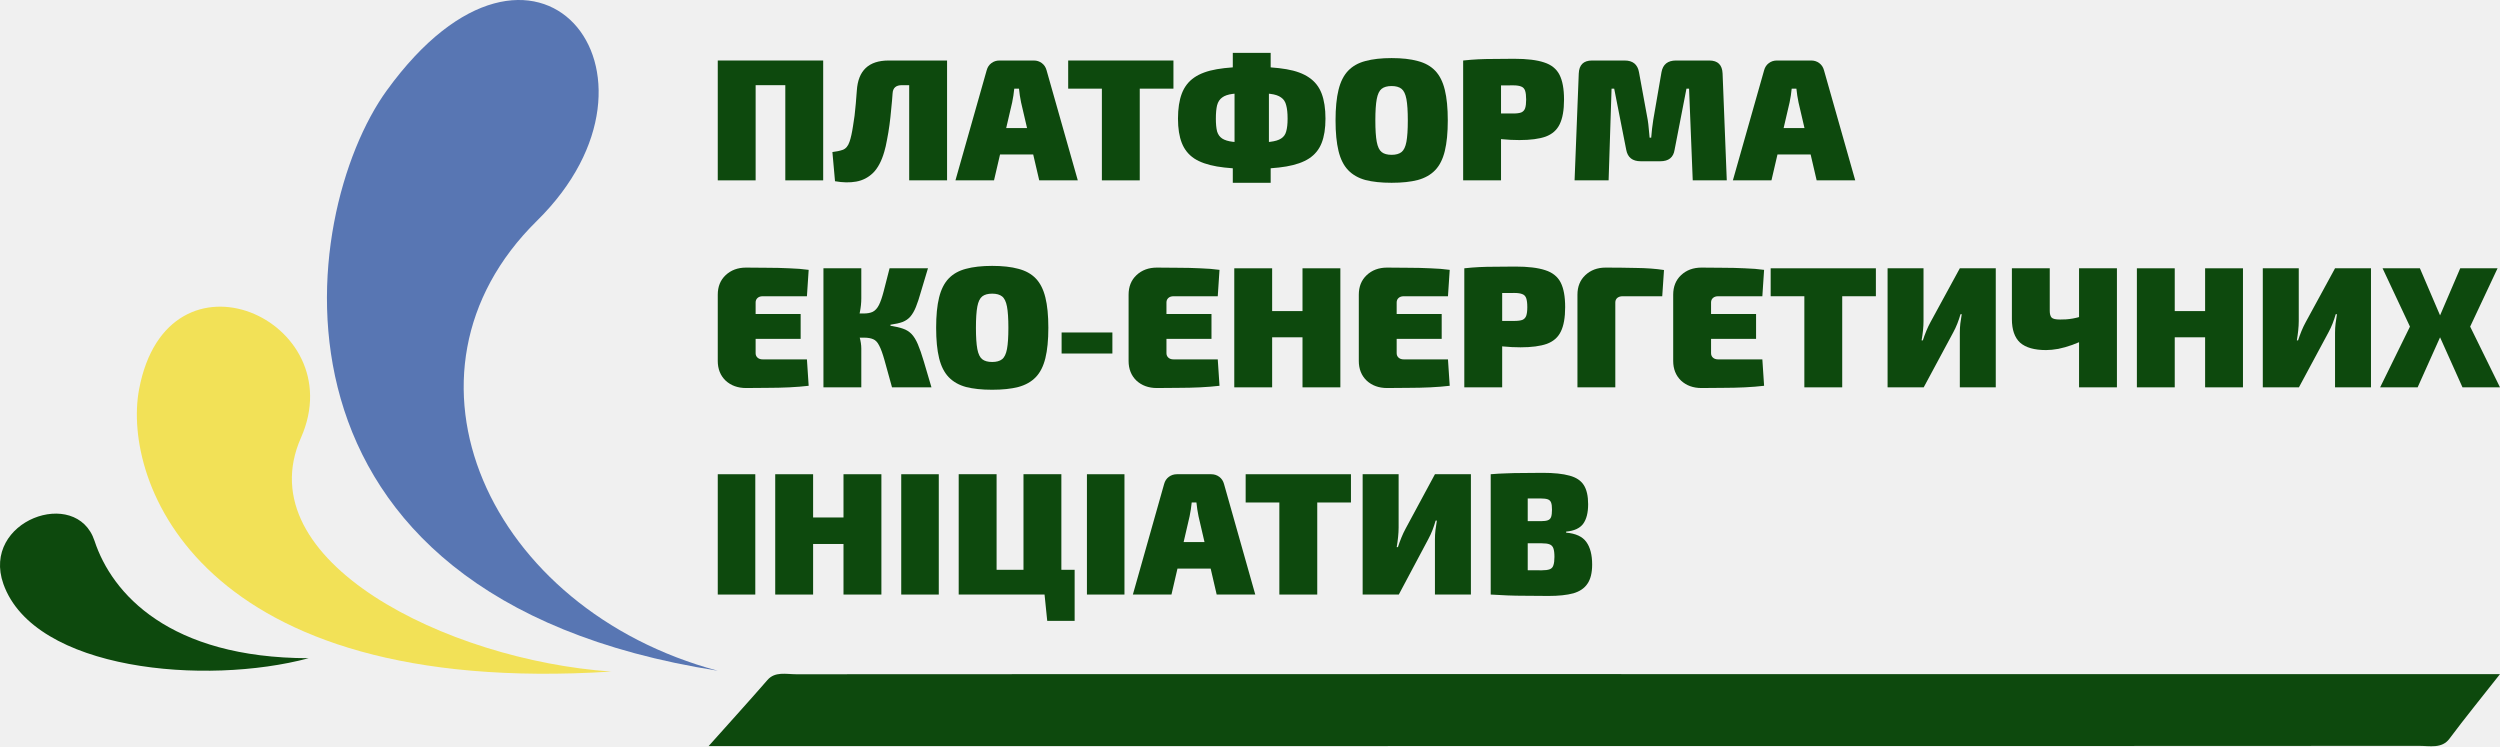
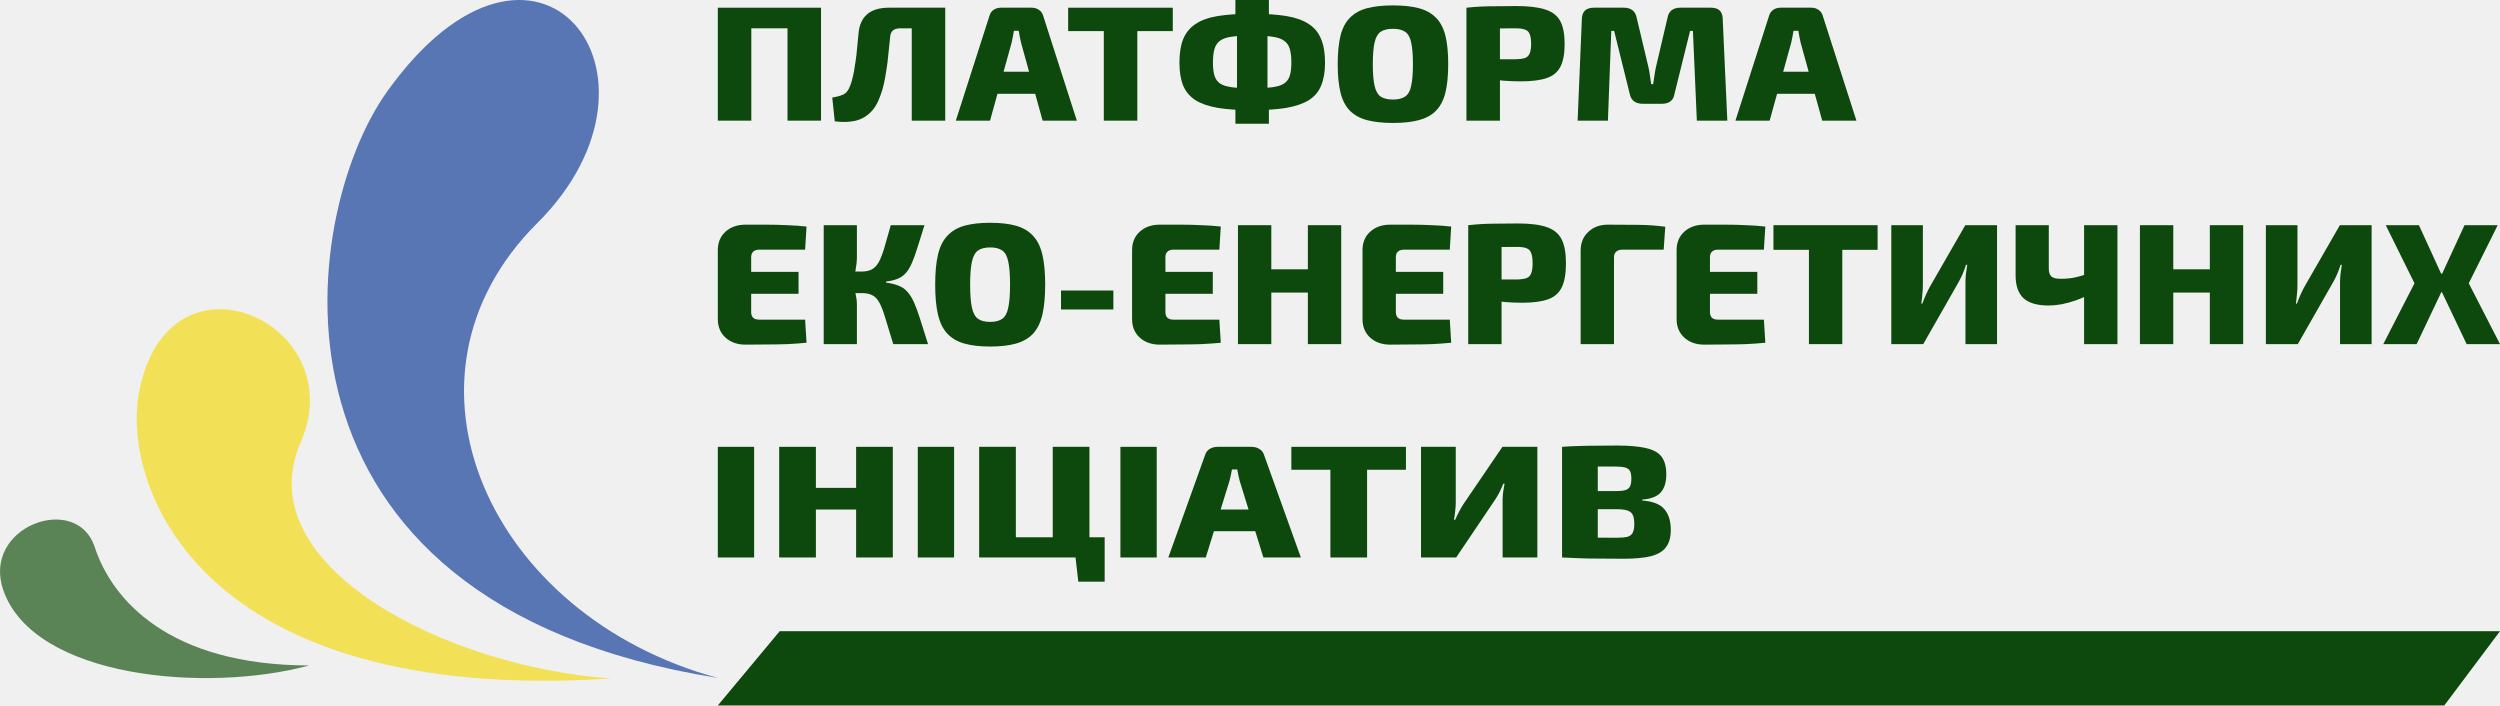
- <svg xmlns="http://www.w3.org/2000/svg" width="201" height="60" viewBox="0 0 201 60" fill="none">
-   <path d="M0 8.43008e-07H57.708V54.17H0V8.43008e-07Z" />
-   <path d="M57.708 53.927C39.301 48.997 30.65 30.071 43.172 17.751C55.198 5.914 43.062 -9.249 31.091 7.281C23.929 17.177 19.525 47.931 57.708 53.927Z" fill="#5876B3" />
-   <path d="M24.819 52.92C13.596 52.902 8.993 47.719 7.6 43.484C6.151 39.095 -1.533 41.851 0.273 46.952C2.749 53.924 16.549 55.138 24.819 52.92Z" fill="#0D490D " />
-   <path d="M49.15 53.994C35.942 53.084 19.832 45.066 24.195 35.201C28.383 25.736 13.476 19.057 11.18 31.315C9.803 38.659 15.929 56.105 49.15 53.994Z" fill="#F2E157" />
-   <path d="M60.753 4.865V14.501H57.708V4.865H60.753ZM63.293 4.865V6.848H60.641V4.865H63.293ZM66.184 4.865V14.501H63.139V4.865H66.184Z" fill="#0D490D " />
-   <path d="M75.934 4.865V6.848H72.51C72.042 6.848 71.794 7.062 71.766 7.491C71.738 7.9 71.701 8.324 71.654 8.762C71.617 9.199 71.57 9.627 71.514 10.046C71.457 10.465 71.392 10.861 71.317 11.233C71.252 11.606 71.177 11.931 71.093 12.211C70.877 12.956 70.578 13.519 70.195 13.9C69.811 14.273 69.362 14.505 68.847 14.599C68.333 14.692 67.762 14.682 67.135 14.571L66.925 12.225C67.252 12.187 67.533 12.127 67.767 12.043C68.01 11.95 68.188 11.736 68.3 11.401C68.356 11.242 68.408 11.056 68.454 10.842C68.501 10.628 68.543 10.395 68.581 10.144C68.627 9.883 68.669 9.604 68.707 9.306C68.744 8.999 68.777 8.678 68.805 8.343C68.833 8.007 68.861 7.654 68.889 7.281C68.992 5.671 69.844 4.865 71.443 4.865H75.934ZM76.144 4.865V14.501H73.099V4.865H76.144Z" fill="#0D490D " />
-   <path d="M83.118 4.865C83.362 4.865 83.577 4.935 83.764 5.075C83.951 5.215 84.078 5.405 84.143 5.647L86.655 14.501H83.554L82.094 8.231C82.057 8.054 82.024 7.872 81.996 7.686C81.968 7.491 81.944 7.305 81.926 7.128H81.547C81.528 7.305 81.505 7.491 81.477 7.686C81.449 7.872 81.416 8.054 81.379 8.231L79.919 14.501H76.818L79.33 5.647C79.395 5.405 79.521 5.215 79.709 5.075C79.895 4.935 80.111 4.865 80.354 4.865H83.118ZM84.311 10.298V12.42H79.161V10.298H84.311Z" fill="#0D490D " />
-   <path d="M91.636 4.865V14.501H88.591V4.865H91.636ZM94.345 4.865V7.128H85.882V4.865H94.345Z" fill="#0D490D " />
-   <path d="M100.632 5.368C101.736 5.368 102.667 5.433 103.425 5.564C104.183 5.694 104.791 5.917 105.249 6.234C105.717 6.55 106.054 6.979 106.259 7.519C106.465 8.059 106.568 8.734 106.568 9.544C106.568 10.325 106.465 10.977 106.259 11.498C106.054 12.02 105.717 12.434 105.249 12.741C104.791 13.039 104.183 13.253 103.425 13.384C102.667 13.514 101.736 13.579 100.632 13.579C99.528 13.579 98.597 13.514 97.839 13.384C97.082 13.253 96.474 13.039 96.015 12.741C95.557 12.434 95.225 12.02 95.019 11.498C94.813 10.977 94.71 10.325 94.71 9.544C94.71 8.734 94.813 8.059 95.019 7.519C95.225 6.979 95.557 6.55 96.015 6.234C96.474 5.917 97.082 5.694 97.839 5.564C98.597 5.433 99.528 5.368 100.632 5.368ZM100.632 7.477C100.005 7.477 99.5 7.5 99.117 7.547C98.742 7.593 98.457 7.691 98.26 7.84C98.064 7.979 97.928 8.189 97.853 8.468C97.788 8.738 97.755 9.097 97.755 9.544C97.755 9.962 97.788 10.302 97.853 10.563C97.928 10.814 98.064 11.005 98.26 11.135C98.457 11.266 98.742 11.354 99.117 11.401C99.5 11.447 100.005 11.471 100.632 11.471C101.259 11.471 101.759 11.447 102.134 11.401C102.517 11.354 102.807 11.266 103.004 11.135C103.21 11.005 103.345 10.814 103.411 10.563C103.486 10.302 103.523 9.962 103.523 9.544C103.523 9.097 103.486 8.738 103.411 8.468C103.345 8.189 103.21 7.979 103.004 7.84C102.807 7.691 102.517 7.593 102.134 7.547C101.759 7.5 101.259 7.477 100.632 7.477ZM102.162 4.251V6.541L102.021 7.072V11.903L102.162 12.574V14.696H99.117V12.574L99.257 11.903V7.072L99.117 6.541V4.251H102.162Z" fill="#0D490D " />
-   <path d="M111.883 4.67C112.716 4.67 113.417 4.749 113.988 4.907C114.568 5.056 115.036 5.317 115.391 5.689C115.747 6.062 116.004 6.574 116.163 7.225C116.322 7.868 116.402 8.687 116.402 9.683C116.402 10.67 116.322 11.489 116.163 12.141C116.004 12.793 115.747 13.305 115.391 13.677C115.036 14.049 114.568 14.315 113.988 14.473C113.417 14.622 112.716 14.696 111.883 14.696C111.06 14.696 110.358 14.622 109.778 14.473C109.207 14.315 108.744 14.049 108.389 13.677C108.033 13.305 107.776 12.793 107.617 12.141C107.458 11.489 107.378 10.67 107.378 9.683C107.378 8.687 107.458 7.868 107.617 7.225C107.776 6.574 108.033 6.062 108.389 5.689C108.744 5.317 109.207 5.056 109.778 4.907C110.358 4.749 111.06 4.67 111.883 4.67ZM111.883 6.918C111.537 6.918 111.27 6.993 111.083 7.142C110.896 7.291 110.765 7.565 110.69 7.966C110.615 8.366 110.578 8.938 110.578 9.683C110.578 10.428 110.615 11.001 110.69 11.401C110.765 11.801 110.896 12.076 111.083 12.225C111.27 12.374 111.537 12.448 111.883 12.448C112.229 12.448 112.496 12.374 112.683 12.225C112.87 12.076 113.001 11.801 113.076 11.401C113.151 11.001 113.188 10.428 113.188 9.683C113.188 8.938 113.151 8.366 113.076 7.966C113.001 7.565 112.87 7.291 112.683 7.142C112.496 6.993 112.229 6.918 111.883 6.918Z" fill="#0D490D " />
-   <path d="M121.735 4.726C122.764 4.726 123.569 4.824 124.148 5.019C124.729 5.205 125.14 5.536 125.383 6.011C125.626 6.485 125.748 7.151 125.748 8.007C125.748 8.855 125.631 9.516 125.398 9.99C125.173 10.456 124.799 10.786 124.275 10.982C123.751 11.168 123.044 11.261 122.156 11.261C121.688 11.261 121.22 11.238 120.752 11.191C120.285 11.135 119.845 11.07 119.433 10.996C119.031 10.912 118.685 10.828 118.395 10.744C118.105 10.651 117.903 10.568 117.791 10.493L117.833 9.125C118.441 9.125 119.073 9.125 119.728 9.125C120.383 9.125 121.028 9.125 121.664 9.125C121.945 9.125 122.16 9.097 122.31 9.041C122.46 8.976 122.562 8.864 122.619 8.706C122.675 8.538 122.703 8.305 122.703 8.007C122.703 7.7 122.675 7.463 122.619 7.295C122.562 7.128 122.46 7.016 122.31 6.96C122.16 6.895 121.945 6.862 121.664 6.862C120.71 6.862 119.896 6.867 119.223 6.876C118.549 6.886 118.091 6.904 117.847 6.932L117.637 4.865C118.067 4.819 118.47 4.786 118.844 4.768C119.227 4.749 119.644 4.74 120.093 4.74C120.542 4.73 121.089 4.726 121.735 4.726ZM120.682 4.865V14.501H117.637V4.865H120.682Z" fill="#0D490D " />
-   <path d="M137.429 4.865C138.112 4.865 138.467 5.215 138.496 5.913L138.833 14.501H136.096L135.801 7.128H135.591L134.637 12.043C134.543 12.658 134.16 12.965 133.486 12.965H131.914C131.25 12.965 130.862 12.658 130.749 12.043L129.781 7.128H129.57L129.332 14.501H126.596L126.932 5.913C126.96 5.215 127.316 4.865 127.999 4.865H130.623C131.278 4.865 131.661 5.177 131.774 5.801L132.475 9.627C132.513 9.86 132.541 10.097 132.56 10.339C132.588 10.582 132.611 10.824 132.629 11.066H132.757C132.785 10.824 132.808 10.582 132.826 10.339C132.854 10.097 132.887 9.86 132.924 9.627L133.584 5.801C133.697 5.177 134.084 4.865 134.749 4.865H137.429Z" fill="#0D490D " />
-   <path d="M145.625 4.865C145.868 4.865 146.083 4.935 146.27 5.075C146.457 5.215 146.583 5.405 146.648 5.647L149.161 14.501H146.059L144.6 8.231C144.562 8.054 144.529 7.872 144.501 7.686C144.473 7.491 144.45 7.305 144.431 7.128H144.052C144.034 7.305 144.011 7.491 143.983 7.686C143.955 7.872 143.922 8.054 143.884 8.231L142.425 14.501H139.323L141.836 5.647C141.901 5.405 142.027 5.215 142.214 5.075C142.401 4.935 142.616 4.865 142.859 4.865H145.625ZM146.817 10.298V12.42H141.667V10.298H146.817Z" fill="#0D490D " />
-   <path d="M59.981 21.515C60.542 21.515 61.117 21.52 61.706 21.529C62.305 21.529 62.889 21.543 63.46 21.571C64.03 21.589 64.549 21.631 65.017 21.696L64.877 23.818H61.328C61.15 23.818 61.01 23.864 60.907 23.956C60.804 24.049 60.752 24.169 60.752 24.317V28.395C60.752 28.543 60.804 28.663 60.907 28.756C61.01 28.849 61.15 28.895 61.328 28.895H64.877L65.017 31.017C64.549 31.073 64.03 31.114 63.46 31.142C62.889 31.17 62.305 31.183 61.706 31.183C61.117 31.193 60.542 31.197 59.981 31.197C59.317 31.197 58.77 30.998 58.339 30.601C57.918 30.194 57.708 29.667 57.708 29.02V23.693C57.708 23.046 57.918 22.523 58.339 22.125C58.77 21.719 59.317 21.515 59.981 21.515ZM57.961 25.247H64.372V27.244H57.961V25.247Z" fill="#0D490D " />
-   <path d="M74.608 21.571C74.384 22.311 74.197 22.935 74.047 23.443C73.907 23.943 73.771 24.354 73.64 24.678C73.509 25.002 73.359 25.261 73.191 25.455C73.032 25.64 72.826 25.783 72.574 25.885C72.321 25.977 71.994 26.051 71.592 26.107V26.19C72.003 26.255 72.34 26.333 72.602 26.426C72.873 26.518 73.102 26.662 73.289 26.856C73.476 27.05 73.645 27.323 73.794 27.674C73.944 28.026 74.103 28.483 74.271 29.047C74.44 29.602 74.645 30.3 74.889 31.142H71.718C71.466 30.226 71.264 29.5 71.115 28.964C70.965 28.428 70.82 28.03 70.68 27.771C70.549 27.512 70.39 27.346 70.203 27.272C70.016 27.189 69.768 27.147 69.459 27.147L69.417 25.205C69.735 25.205 69.988 25.159 70.175 25.066C70.371 24.965 70.535 24.784 70.666 24.525C70.797 24.266 70.923 23.901 71.045 23.43C71.176 22.948 71.335 22.329 71.522 21.571H74.608ZM69.249 21.571V23.984C69.249 24.336 69.212 24.701 69.137 25.08C69.071 25.45 68.964 25.797 68.814 26.12C68.926 26.416 69.025 26.74 69.109 27.091C69.202 27.434 69.249 27.743 69.249 28.021V31.142H66.205V21.571H69.249ZM70.147 25.205V27.147H68.519V25.205H70.147Z" fill="#0D490D " />
-   <path d="M79.769 21.377C80.602 21.377 81.303 21.455 81.874 21.612C82.453 21.76 82.921 22.019 83.276 22.389C83.632 22.759 83.889 23.268 84.048 23.915C84.207 24.553 84.287 25.367 84.287 26.356C84.287 27.337 84.207 28.15 84.048 28.798C83.889 29.445 83.632 29.953 83.276 30.323C82.921 30.693 82.453 30.957 81.874 31.114C81.303 31.262 80.602 31.336 79.769 31.336C78.946 31.336 78.245 31.262 77.665 31.114C77.094 30.957 76.632 30.693 76.276 30.323C75.921 29.953 75.663 29.445 75.504 28.798C75.345 28.15 75.266 27.337 75.266 26.356C75.266 25.367 75.345 24.553 75.504 23.915C75.663 23.268 75.921 22.759 76.276 22.389C76.632 22.019 77.094 21.76 77.665 21.612C78.245 21.455 78.946 21.377 79.769 21.377ZM79.769 23.61C79.423 23.61 79.157 23.684 78.97 23.832C78.783 23.98 78.652 24.253 78.577 24.65C78.502 25.048 78.465 25.616 78.465 26.356C78.465 27.096 78.502 27.665 78.577 28.062C78.652 28.46 78.783 28.733 78.97 28.881C79.157 29.029 79.423 29.103 79.769 29.103C80.115 29.103 80.382 29.029 80.569 28.881C80.756 28.733 80.887 28.46 80.962 28.062C81.037 27.665 81.074 27.096 81.074 26.356C81.074 25.616 81.037 25.048 80.962 24.65C80.887 24.253 80.756 23.98 80.569 23.832C80.382 23.684 80.115 23.61 79.769 23.61Z" fill="#0D490D " />
-   <path d="M89.436 26.731V28.423H85.353V26.731H89.436Z" fill="#0D490D" />
-   <path d="M93.012 21.515C93.573 21.515 94.148 21.52 94.737 21.529C95.336 21.529 95.92 21.543 96.491 21.571C97.061 21.589 97.58 21.631 98.048 21.696L97.908 23.818H94.358C94.181 23.818 94.04 23.864 93.938 23.956C93.835 24.049 93.783 24.169 93.783 24.317V28.395C93.783 28.543 93.835 28.663 93.938 28.756C94.04 28.849 94.181 28.895 94.358 28.895H97.908L98.048 31.017C97.58 31.073 97.061 31.114 96.491 31.142C95.92 31.17 95.336 31.183 94.737 31.183C94.148 31.193 93.573 31.197 93.012 31.197C92.348 31.197 91.8 30.998 91.37 30.601C90.949 30.194 90.739 29.667 90.739 29.02V23.693C90.739 23.046 90.949 22.523 91.37 22.125C91.8 21.719 92.348 21.515 93.012 21.515ZM90.992 25.247H97.403V27.244H90.992V25.247Z" fill="#0D490D " />
-   <path d="M102.28 21.571V31.142H99.236V21.571H102.28ZM104.875 25.011V27.119H102.168V25.011H104.875ZM107.765 21.571V31.142H104.721V21.571H107.765Z" fill="#0D490D " />
-   <path d="M111.521 21.515C112.082 21.515 112.657 21.52 113.246 21.529C113.845 21.529 114.429 21.543 115 21.571C115.57 21.589 116.089 21.631 116.557 21.696L116.417 23.818H112.867C112.69 23.818 112.549 23.864 112.446 23.956C112.343 24.049 112.292 24.169 112.292 24.317V28.395C112.292 28.543 112.343 28.663 112.446 28.756C112.549 28.849 112.69 28.895 112.867 28.895H116.417L116.557 31.017C116.089 31.073 115.57 31.114 115 31.142C114.429 31.17 113.845 31.183 113.246 31.183C112.657 31.193 112.082 31.197 111.521 31.197C110.857 31.197 110.309 30.998 109.879 30.601C109.458 30.194 109.248 29.667 109.248 29.02V23.693C109.248 23.046 109.458 22.523 109.879 22.125C110.309 21.719 110.857 21.515 111.521 21.515ZM109.5 25.247H115.912V27.244H109.5V25.247Z" fill="#0D490D " />
-   <path d="M121.827 21.432C122.856 21.432 123.66 21.529 124.24 21.723C124.819 21.908 125.231 22.237 125.475 22.708C125.718 23.18 125.839 23.841 125.839 24.692C125.839 25.533 125.723 26.19 125.488 26.662C125.264 27.124 124.89 27.452 124.366 27.646C123.842 27.831 123.136 27.924 122.248 27.924C121.78 27.924 121.313 27.901 120.845 27.854C120.377 27.799 119.938 27.734 119.526 27.66C119.124 27.577 118.778 27.494 118.488 27.41C118.198 27.318 117.997 27.235 117.885 27.161L117.927 25.802C118.535 25.802 119.166 25.802 119.821 25.802C120.475 25.802 121.121 25.802 121.757 25.802C122.037 25.802 122.252 25.774 122.402 25.718C122.551 25.654 122.654 25.543 122.71 25.385C122.766 25.219 122.795 24.988 122.795 24.692C122.795 24.387 122.766 24.151 122.71 23.984C122.654 23.818 122.551 23.707 122.402 23.651C122.252 23.587 122.037 23.554 121.757 23.554C120.803 23.554 119.989 23.559 119.316 23.568C118.642 23.577 118.184 23.596 117.941 23.624L117.73 21.571C118.161 21.524 118.563 21.492 118.937 21.474C119.32 21.455 119.737 21.446 120.186 21.446C120.634 21.437 121.182 21.432 121.827 21.432ZM120.775 21.571V31.142H117.73V21.571H120.775Z" fill="#0D490D " />
-   <path d="M129.085 21.515C129.88 21.515 130.699 21.524 131.54 21.543C132.382 21.552 133.131 21.608 133.785 21.709L133.644 23.818H130.46C130.282 23.818 130.138 23.864 130.025 23.956C129.923 24.049 129.871 24.169 129.871 24.317V31.142H126.827V23.693C126.827 23.046 127.037 22.523 127.458 22.125C127.888 21.719 128.431 21.515 129.085 21.515Z" fill="#0D490D " />
-   <path d="M136.797 21.515C137.359 21.515 137.933 21.52 138.522 21.529C139.122 21.529 139.706 21.543 140.276 21.571C140.847 21.589 141.366 21.631 141.833 21.696L141.693 23.818H138.143C137.966 23.818 137.826 23.864 137.723 23.956C137.62 24.049 137.569 24.169 137.569 24.317V28.395C137.569 28.543 137.62 28.663 137.723 28.756C137.826 28.849 137.966 28.895 138.143 28.895H141.693L141.833 31.017C141.366 31.073 140.847 31.114 140.276 31.142C139.706 31.17 139.122 31.183 138.522 31.183C137.933 31.193 137.359 31.197 136.797 31.197C136.133 31.197 135.586 30.998 135.155 30.601C134.735 30.194 134.525 29.667 134.525 29.02V23.693C134.525 23.046 134.735 22.523 135.155 22.125C135.586 21.719 136.133 21.515 136.797 21.515ZM134.778 25.247H141.188V27.244H134.778V25.247Z" fill="#0D490D " />
-   <path d="M148.114 21.571V31.142H145.07V21.571H148.114ZM150.821 21.571V23.818H142.362V21.571H150.821Z" fill="#0D490D " />
-   <path d="M160.46 21.571V31.142H157.57V26.745C157.57 26.495 157.583 26.25 157.611 26.009C157.649 25.76 157.687 25.51 157.724 25.261H157.626C157.551 25.519 157.467 25.769 157.373 26.009C157.28 26.25 157.168 26.49 157.037 26.731L154.666 31.142H151.762V21.571H154.651V25.815C154.651 26.046 154.638 26.296 154.61 26.564C154.582 26.832 154.544 27.101 154.497 27.369H154.595C154.68 27.11 154.774 26.856 154.876 26.606C154.979 26.356 155.092 26.12 155.213 25.898L157.57 21.571H160.46Z" fill="#0D490D" />
-   <path d="M164.8 21.571V24.997C164.8 25.247 164.852 25.427 164.954 25.538C165.057 25.64 165.282 25.69 165.628 25.69C165.777 25.69 165.936 25.686 166.105 25.677C166.272 25.667 166.46 25.644 166.666 25.607C166.881 25.57 167.12 25.51 167.381 25.427L167.704 27.244C167.367 27.429 167.002 27.591 166.61 27.73C166.226 27.868 165.852 27.975 165.488 28.049C165.123 28.113 164.796 28.146 164.506 28.146C163.561 28.146 162.864 27.947 162.415 27.549C161.975 27.142 161.756 26.509 161.756 25.649V21.571H164.8ZM170.201 21.571V31.142H167.156V21.571H170.201Z" fill="#0D490D " />
-   <path d="M174.849 21.571V31.142H171.805V21.571H174.849ZM177.445 25.011V27.119H174.737V25.011H177.445ZM180.335 21.571V31.142H177.291V21.571H180.335Z" fill="#0D490D " />
-   <path d="M190.627 21.571V31.142H187.737V26.745C187.737 26.495 187.752 26.25 187.78 26.009C187.816 25.76 187.854 25.51 187.892 25.261H187.793C187.719 25.519 187.634 25.769 187.541 26.009C187.447 26.25 187.335 26.49 187.204 26.731L184.833 31.142H181.929V21.571H184.82V25.815C184.82 26.046 184.805 26.296 184.777 26.564C184.749 26.832 184.712 27.101 184.666 27.369H184.764C184.848 27.11 184.941 26.856 185.043 26.606C185.146 26.356 185.259 26.12 185.381 25.898L187.737 21.571H190.627Z" fill="#0D490D" />
-   <path d="M200.803 21.571L198.601 26.259L201 31.142H197.984L195.795 26.259L197.802 21.571H200.803ZM194.56 21.571L196.567 26.259L194.378 31.142H191.362L193.761 26.259L191.559 21.571H194.56ZM197.52 25.399V27.064H194.603V25.399H197.52Z" fill="#0D490D " />
-   <path d="M60.726 38.128V47.802H57.708V38.128H60.726Z" fill="#0D490D" />
-   <path d="M65.374 38.128V47.802H62.328V38.128H65.374ZM67.972 41.605V43.736H65.262V41.605H67.972ZM70.864 38.128V47.802H67.817V38.128H70.864Z" fill="#0D490D " />
-   <path d="M75.478 38.128V47.802H72.459V38.128H75.478Z" fill="#0D490D" />
-   <path d="M77.079 47.802V38.128H80.126V47.802H77.079ZM80.013 47.802V45.811H86.401V47.802H80.013ZM82.288 47.802V38.128H85.334V47.802H82.288ZM84.197 49.919L83.972 47.704H86.401V49.919H84.197Z" fill="#0D490D " />
-   <path d="M90.407 38.128V47.802H87.389V38.128H90.407Z" fill="#0D490D" />
-   <path d="M97.386 38.128C97.629 38.128 97.844 38.199 98.032 38.339C98.219 38.479 98.345 38.67 98.411 38.913L100.924 47.802H97.821L96.361 41.507C96.324 41.33 96.291 41.147 96.263 40.96C96.235 40.764 96.211 40.577 96.193 40.4H95.814C95.795 40.577 95.772 40.764 95.743 40.96C95.715 41.147 95.683 41.33 95.645 41.507L94.185 47.802H91.083L93.596 38.913C93.661 38.67 93.787 38.479 93.975 38.339C94.162 38.199 94.377 38.128 94.62 38.128H97.386ZM98.579 43.582V45.713H93.427V43.582H98.579Z" fill="#0D490D" />
-   <path d="M105.907 38.128V47.802H102.86V38.128H105.907ZM108.616 38.128V40.4H100.151V38.128H108.616Z" fill="#0D490D " />
-   <path d="M118.261 38.128V47.802H115.369V43.358C115.369 43.105 115.383 42.858 115.411 42.615C115.449 42.362 115.486 42.11 115.524 41.858H115.425C115.351 42.119 115.266 42.372 115.173 42.615C115.079 42.858 114.967 43.101 114.836 43.344L112.463 47.802H109.557V38.128H112.449V42.418C112.449 42.652 112.435 42.904 112.407 43.175C112.379 43.447 112.342 43.718 112.295 43.989H112.393C112.477 43.727 112.571 43.47 112.674 43.218C112.777 42.965 112.889 42.727 113.011 42.503L115.369 38.128H118.261Z" fill="#0D490D" />
-   <path d="M124.037 38.016C124.934 38.016 125.651 38.091 126.184 38.24C126.718 38.381 127.101 38.633 127.335 38.998C127.569 39.362 127.686 39.876 127.686 40.54C127.686 41.231 127.551 41.76 127.279 42.124C127.008 42.479 126.554 42.685 125.917 42.741V42.825C126.694 42.89 127.236 43.143 127.546 43.582C127.855 44.012 128.009 44.615 128.009 45.391C128.009 46.054 127.883 46.568 127.63 46.933C127.387 47.297 127.008 47.554 126.493 47.704C125.978 47.844 125.313 47.914 124.499 47.914C123.807 47.914 123.194 47.91 122.66 47.9C122.136 47.9 121.65 47.891 121.2 47.872C120.761 47.853 120.311 47.83 119.853 47.802L120.077 45.811C120.321 45.821 120.793 45.83 121.495 45.839C122.197 45.849 123.016 45.853 123.952 45.853C124.232 45.853 124.448 45.825 124.598 45.769C124.747 45.713 124.846 45.606 124.893 45.447C124.949 45.288 124.977 45.063 124.977 44.774C124.977 44.475 124.949 44.246 124.893 44.087C124.836 43.928 124.734 43.82 124.583 43.764C124.444 43.708 124.228 43.68 123.938 43.68H120.063V41.9H123.91C124.144 41.9 124.322 41.876 124.444 41.83C124.575 41.783 124.663 41.694 124.71 41.563C124.757 41.423 124.78 41.227 124.78 40.974C124.78 40.722 124.757 40.535 124.71 40.414C124.663 40.283 124.575 40.194 124.444 40.147C124.312 40.1 124.125 40.077 123.882 40.077C123.292 40.077 122.777 40.077 122.337 40.077C121.898 40.068 121.5 40.068 121.144 40.077C120.789 40.077 120.433 40.091 120.077 40.119L119.853 38.128C120.274 38.091 120.686 38.068 121.088 38.058C121.491 38.039 121.926 38.03 122.394 38.03C122.872 38.021 123.418 38.016 124.037 38.016ZM122.829 38.128V47.802H119.853V38.128H122.829Z" fill="#0D490D " />
-   <path d="M201 54.199C199.528 56.071 198.187 57.716 196.931 59.397C196.323 60.21 195.348 59.965 194.482 59.967C176.149 59.98 157.816 59.978 139.483 59.98C113.16 59.981 86.838 59.981 60.515 59.983C59.47 59.983 58.422 59.983 56.974 59.983C58.698 58.052 60.225 56.373 61.704 54.671C62.311 53.969 63.219 54.21 64.019 54.21C82.638 54.197 101.255 54.197 119.874 54.197C146.054 54.197 172.234 54.199 198.414 54.201C199.169 54.199 199.924 54.199 201 54.199Z" fill="#0D490D" />
+ <svg xmlns="http://www.w3.org/2000/svg" width="202" height="57" viewBox="0 0 202 57" fill="none">
+   <g clip-path="url(#clip0_1585_3756)">
+     <path d="M58 54.778C39.522 49.77 30.837 30.545 43.408 18.031C55.48 6.007 43.297 -9.395 31.28 7.396C24.09 17.448 19.669 48.687 58 54.778Z" fill="#5876B3" />
+     <path d="M24.985 53.769C13.688 53.751 9.054 48.493 7.651 44.198C6.193 39.746 -1.542 42.541 0.277 47.715C2.769 54.787 16.66 56.018 24.985 53.769Z" fill="#5A8356" />
+     <path d="M49.379 54.824C36.107 53.898 19.918 45.743 24.302 35.71C28.511 26.084 13.531 19.29 11.223 31.758C9.839 39.227 15.995 56.971 49.379 54.824Z" fill="#F2E157" />
+   </g>
+   <path d="M60.707 0.622V9.749H58V0.622H60.707ZM63.789 0.622V2.288H60.592V0.622H63.789ZM66.338 0.622V9.749H63.631V0.622H66.338Z" fill="#0D490D" />
+   <path d="M76.16 0.622V2.288H72.747C72.229 2.288 71.955 2.518 71.927 2.976C71.879 3.452 71.831 3.915 71.782 4.365C71.744 4.806 71.691 5.229 71.624 5.635C71.567 6.032 71.499 6.407 71.422 6.759C71.346 7.103 71.254 7.412 71.149 7.685C70.938 8.311 70.65 8.792 70.285 9.127C69.93 9.462 69.512 9.678 69.032 9.775C68.552 9.872 68.024 9.881 67.448 9.802L67.246 7.884C67.573 7.831 67.856 7.756 68.096 7.659C68.345 7.553 68.533 7.337 68.657 7.011C68.734 6.843 68.797 6.658 68.845 6.455C68.902 6.243 68.955 6.014 69.003 5.767C69.051 5.511 69.094 5.234 69.133 4.934C69.181 4.625 69.219 4.295 69.248 3.942C69.286 3.58 69.325 3.188 69.363 2.765C69.469 1.336 70.29 0.622 71.826 0.622H76.16ZM76.376 0.622V9.749H73.669V0.622H76.376Z" fill="#0D490D" />
+   <path d="M83.365 0.622C83.586 0.622 83.778 0.679 83.941 0.794C84.114 0.908 84.229 1.067 84.287 1.27L87.008 9.749H84.243L82.501 3.452C82.463 3.302 82.429 3.144 82.4 2.976C82.371 2.8 82.342 2.637 82.314 2.487H81.925C81.906 2.637 81.877 2.8 81.838 2.976C81.81 3.144 81.776 3.302 81.738 3.452L79.995 9.749H77.23L79.952 1.27C80.009 1.067 80.12 0.908 80.283 0.794C80.456 0.679 80.653 0.622 80.874 0.622H83.365ZM84.733 5.794V7.579H79.505V5.794H84.733Z" fill="#0D490D" />
+   <path d="M91.895 0.622V9.749H89.187V0.622H91.895ZM94.761 0.622V2.513H86.307V0.622H94.761Z" fill="#0D490D" />
+   <path d="M101.173 1.111C102.268 1.111 103.19 1.173 103.938 1.296C104.687 1.42 105.292 1.636 105.753 1.944C106.214 2.244 106.545 2.65 106.747 3.161C106.958 3.664 107.063 4.299 107.063 5.066C107.063 5.798 106.958 6.415 106.747 6.918C106.545 7.412 106.214 7.804 105.753 8.095C105.292 8.377 104.687 8.585 103.938 8.717C103.19 8.84 102.268 8.902 101.173 8.902C100.079 8.902 99.152 8.84 98.394 8.717C97.645 8.585 97.045 8.377 96.594 8.095C96.142 7.804 95.811 7.412 95.6 6.918C95.398 6.415 95.298 5.798 95.298 5.066C95.298 4.299 95.398 3.664 95.6 3.161C95.811 2.65 96.142 2.244 96.594 1.944C97.045 1.636 97.645 1.42 98.394 1.296C99.152 1.173 100.079 1.111 101.173 1.111ZM101.173 2.87C100.501 2.87 99.959 2.901 99.546 2.963C99.133 3.016 98.816 3.122 98.596 3.28C98.375 3.43 98.221 3.651 98.135 3.942C98.048 4.233 98.005 4.608 98.005 5.066C98.005 5.498 98.048 5.851 98.135 6.124C98.221 6.398 98.375 6.609 98.596 6.759C98.816 6.9 99.133 6.997 99.546 7.05C99.959 7.103 100.501 7.13 101.173 7.13C101.836 7.13 102.373 7.103 102.786 7.05C103.199 6.997 103.516 6.9 103.737 6.759C103.967 6.609 104.126 6.398 104.212 6.124C104.298 5.851 104.342 5.498 104.342 5.066C104.342 4.608 104.298 4.233 104.212 3.942C104.126 3.651 103.967 3.43 103.737 3.28C103.516 3.122 103.199 3.016 102.786 2.963C102.373 2.901 101.836 2.87 101.173 2.87ZM102.527 0V2.05L102.412 2.5V7.513L102.527 8.069V10H99.82V8.069L99.949 7.513V2.5L99.82 2.05V0H102.527Z" fill="#0D490D" />
+   <path d="M112.551 0.437C113.377 0.437 114.073 0.511 114.639 0.661C115.206 0.811 115.667 1.067 116.022 1.429C116.377 1.781 116.631 2.262 116.785 2.87C116.939 3.479 117.015 4.25 117.015 5.185C117.015 6.111 116.939 6.883 116.785 7.5C116.631 8.108 116.377 8.593 116.022 8.955C115.667 9.308 115.206 9.559 114.639 9.709C114.073 9.859 113.377 9.934 112.551 9.934C111.735 9.934 111.039 9.859 110.463 9.709C109.896 9.559 109.436 9.308 109.08 8.955C108.725 8.593 108.471 8.108 108.317 7.5C108.163 6.883 108.087 6.111 108.087 5.185C108.087 4.25 108.163 3.479 108.317 2.87C108.471 2.262 108.725 1.781 109.08 1.429C109.436 1.067 109.896 0.811 110.463 0.661C111.039 0.511 111.735 0.437 112.551 0.437ZM112.551 2.328C112.129 2.328 111.797 2.407 111.557 2.566C111.327 2.725 111.164 3.011 111.068 3.426C110.972 3.84 110.924 4.427 110.924 5.185C110.924 5.944 110.972 6.53 111.068 6.944C111.164 7.359 111.327 7.646 111.557 7.804C111.797 7.963 112.129 8.042 112.551 8.042C112.973 8.042 113.3 7.963 113.53 7.804C113.77 7.646 113.934 7.359 114.02 6.944C114.116 6.53 114.164 5.944 114.164 5.185C114.164 4.427 114.116 3.84 114.02 3.426C113.934 3.011 113.77 2.725 113.53 2.566C113.3 2.407 112.973 2.328 112.551 2.328Z" fill="#0D490D" />
+   <path d="M122.52 0.489C123.519 0.489 124.296 0.582 124.853 0.767C125.42 0.944 125.823 1.252 126.063 1.693C126.303 2.134 126.423 2.751 126.423 3.545C126.423 4.339 126.308 4.956 126.077 5.397C125.857 5.829 125.487 6.133 124.968 6.31C124.45 6.486 123.754 6.574 122.88 6.574C122.419 6.574 121.959 6.556 121.498 6.521C121.046 6.477 120.624 6.424 120.23 6.362C119.837 6.292 119.501 6.221 119.222 6.151C118.944 6.071 118.752 6.005 118.646 5.952L118.689 4.788C119.285 4.788 119.904 4.788 120.547 4.788C121.191 4.788 121.824 4.788 122.448 4.788C122.784 4.78 123.043 4.744 123.226 4.683C123.408 4.612 123.533 4.489 123.6 4.312C123.677 4.127 123.716 3.871 123.716 3.545C123.716 3.21 123.677 2.95 123.6 2.765C123.533 2.579 123.408 2.456 123.226 2.394C123.043 2.324 122.784 2.288 122.448 2.288C121.517 2.288 120.72 2.293 120.058 2.302C119.395 2.31 118.944 2.328 118.704 2.354L118.488 0.622C118.91 0.578 119.309 0.547 119.683 0.529C120.058 0.511 120.466 0.503 120.907 0.503C121.349 0.494 121.887 0.489 122.52 0.489ZM121.195 0.622V9.749H118.488V0.622H121.195Z" fill="#0D490D" />
+   <path d="M138.243 0.622C138.857 0.622 139.174 0.913 139.193 1.495L139.568 9.749H137.105L136.788 2.5H136.558L135.29 7.619C135.204 8.131 134.858 8.386 134.254 8.386H132.756C132.161 8.386 131.805 8.131 131.69 7.619L130.423 2.5H130.192L129.919 9.749H127.471L127.816 1.495C127.845 0.913 128.167 0.622 128.781 0.622H131.2C131.777 0.622 132.122 0.882 132.237 1.402L133.202 5.463C133.25 5.675 133.289 5.895 133.317 6.124C133.356 6.345 133.389 6.57 133.418 6.799H133.577C133.615 6.57 133.649 6.345 133.677 6.124C133.706 5.895 133.745 5.67 133.793 5.45L134.743 1.402C134.849 0.882 135.194 0.622 135.78 0.622H138.243Z" fill="#0D490D" />
+   <path d="M146.356 0.622C146.577 0.622 146.769 0.679 146.933 0.794C147.105 0.908 147.221 1.067 147.278 1.27L150 9.749H147.235L145.492 3.452C145.454 3.302 145.42 3.144 145.392 2.976C145.363 2.8 145.334 2.637 145.305 2.487H144.916C144.897 2.637 144.868 2.8 144.83 2.976C144.801 3.144 144.768 3.302 144.729 3.452L142.987 9.749H140.222L142.943 1.27C143.001 1.067 143.111 0.908 143.275 0.794C143.447 0.679 143.644 0.622 143.865 0.622H146.356ZM147.725 5.794V7.579H142.497V5.794H147.725Z" fill="#0D490D" />
+   <path d="M60.236 18.153C60.781 18.153 61.34 18.153 61.913 18.153C62.496 18.153 63.065 18.167 63.619 18.195C64.183 18.214 64.699 18.251 65.168 18.306L65.053 20.173H61.34C61.13 20.173 60.967 20.228 60.853 20.34C60.748 20.442 60.695 20.586 60.695 20.772V25.228C60.695 25.414 60.748 25.563 60.853 25.674C60.967 25.776 61.13 25.827 61.34 25.827H65.053L65.168 27.694C64.699 27.74 64.183 27.777 63.619 27.805C63.065 27.824 62.496 27.833 61.913 27.833C61.34 27.842 60.781 27.847 60.236 27.847C59.577 27.847 59.037 27.657 58.616 27.276C58.206 26.895 58 26.398 58 25.785V20.215C58 19.592 58.206 19.096 58.616 18.724C59.037 18.343 59.577 18.153 60.236 18.153ZM58.258 21.969H64.522V23.738H58.258V21.969Z" fill="#0D490D" />
+   <path d="M74.698 18.195C74.478 18.891 74.292 19.486 74.139 19.978C73.986 20.47 73.838 20.883 73.695 21.217C73.552 21.552 73.389 21.825 73.207 22.039C73.035 22.243 72.82 22.401 72.562 22.512C72.304 22.624 71.979 22.703 71.588 22.749V22.833C71.999 22.889 72.338 22.972 72.605 23.084C72.882 23.186 73.117 23.348 73.308 23.571C73.508 23.785 73.69 24.072 73.853 24.434C74.015 24.797 74.182 25.252 74.354 25.799C74.526 26.347 74.737 27.016 74.985 27.805H72.175C71.917 26.932 71.702 26.227 71.53 25.688C71.368 25.14 71.205 24.722 71.043 24.434C70.88 24.147 70.689 23.952 70.469 23.85C70.259 23.738 69.982 23.683 69.638 23.683L69.595 21.942C69.949 21.942 70.235 21.881 70.455 21.76C70.675 21.64 70.861 21.44 71.014 21.162C71.167 20.874 71.315 20.488 71.459 20.006C71.602 19.523 71.774 18.919 71.975 18.195H74.698ZM69.237 18.195V20.758C69.237 21.092 69.203 21.436 69.136 21.788C69.079 22.132 68.988 22.457 68.864 22.763C68.96 23.051 69.046 23.362 69.122 23.696C69.198 24.021 69.237 24.319 69.237 24.588V27.805H66.556V18.195H69.237ZM70.297 21.942V23.683H68.577V21.942H70.297Z" fill="#0D490D" />
+   <path d="M80.007 18C80.829 18 81.522 18.079 82.085 18.237C82.649 18.395 83.108 18.664 83.462 19.045C83.815 19.416 84.068 19.922 84.221 20.563C84.374 21.203 84.451 22.016 84.451 23C84.451 23.975 84.374 24.787 84.221 25.437C84.068 26.078 83.815 26.589 83.462 26.969C83.108 27.341 82.649 27.605 82.085 27.763C81.522 27.921 80.829 28 80.007 28C79.195 28 78.502 27.921 77.928 27.763C77.364 27.605 76.906 27.341 76.552 26.969C76.198 26.589 75.945 26.078 75.792 25.437C75.639 24.787 75.563 23.975 75.563 23C75.563 22.016 75.639 21.203 75.792 20.563C75.945 19.922 76.198 19.416 76.552 19.045C76.906 18.664 77.364 18.395 77.928 18.237C78.502 18.079 79.195 18 80.007 18ZM80.007 19.992C79.586 19.992 79.257 20.075 79.018 20.242C78.788 20.41 78.626 20.711 78.53 21.148C78.435 21.584 78.387 22.201 78.387 23C78.387 23.799 78.435 24.416 78.53 24.852C78.626 25.289 78.788 25.59 79.018 25.758C79.257 25.925 79.586 26.008 80.007 26.008C80.427 26.008 80.752 25.925 80.982 25.758C81.221 25.59 81.383 25.289 81.469 24.852C81.564 24.416 81.612 23.799 81.612 23C81.612 22.201 81.564 21.584 81.469 21.148C81.383 20.711 81.221 20.41 80.982 20.242C80.752 20.075 80.427 19.992 80.007 19.992Z" fill="#0D490D" />
+   <path d="M89.959 23.474V25.006H85.73V23.474H89.959Z" fill="#0D490D" />
+   <path d="M93.708 18.153C94.252 18.153 94.811 18.153 95.385 18.153C95.968 18.153 96.537 18.167 97.091 18.195C97.655 18.214 98.171 18.251 98.639 18.306L98.524 20.173H94.811C94.601 20.173 94.439 20.228 94.324 20.34C94.219 20.442 94.166 20.586 94.166 20.772V25.228C94.166 25.414 94.219 25.563 94.324 25.674C94.439 25.776 94.601 25.827 94.811 25.827H98.524L98.639 27.694C98.171 27.74 97.655 27.777 97.091 27.805C96.537 27.824 95.968 27.833 95.385 27.833C94.811 27.842 94.252 27.847 93.708 27.847C93.048 27.847 92.508 27.657 92.088 27.276C91.677 26.895 91.472 26.398 91.472 25.785V20.215C91.472 19.592 91.677 19.096 92.088 18.724C92.508 18.343 93.048 18.153 93.708 18.153ZM91.73 21.969H97.994V23.738H91.73V21.969Z" fill="#0D490D" />
+   <path d="M102.722 18.195V27.805H100.027V18.195H102.722ZM105.833 21.76V23.641H102.608V21.76H105.833ZM108.37 18.195V27.805H105.675V18.195H108.37Z" fill="#0D490D" />
+   <path d="M112.326 18.153C112.871 18.153 113.43 18.153 114.003 18.153C114.586 18.153 115.155 18.167 115.709 18.195C116.273 18.214 116.789 18.251 117.257 18.306L117.143 20.173H113.43C113.22 20.173 113.057 20.228 112.943 20.34C112.838 20.442 112.785 20.586 112.785 20.772V25.228C112.785 25.414 112.838 25.563 112.943 25.674C113.057 25.776 113.22 25.827 113.43 25.827H117.143L117.257 27.694C116.789 27.74 116.273 27.777 115.709 27.805C115.155 27.824 114.586 27.833 114.003 27.833C113.43 27.842 112.871 27.847 112.326 27.847C111.667 27.847 111.127 27.657 110.706 27.276C110.296 26.895 110.09 26.398 110.09 25.785V20.215C110.09 19.592 110.296 19.096 110.706 18.724C111.127 18.343 111.667 18.153 112.326 18.153ZM110.348 21.969H116.612V23.738H110.348V21.969Z" fill="#0D490D" />
+   <path d="M122.646 18.056C123.639 18.056 124.413 18.153 124.968 18.348C125.532 18.534 125.933 18.859 126.172 19.323C126.411 19.787 126.53 20.437 126.53 21.273C126.53 22.109 126.416 22.759 126.186 23.223C125.966 23.678 125.599 23.998 125.082 24.184C124.566 24.369 123.874 24.462 123.004 24.462C122.545 24.462 122.086 24.444 121.628 24.407C121.179 24.36 120.758 24.305 120.366 24.24C119.974 24.165 119.64 24.091 119.363 24.017C119.086 23.933 118.895 23.863 118.789 23.808L118.832 22.582C119.425 22.582 120.041 22.582 120.682 22.582C121.322 22.582 121.953 22.582 122.574 22.582C122.908 22.573 123.166 22.536 123.348 22.471C123.53 22.396 123.654 22.267 123.721 22.081C123.797 21.886 123.835 21.616 123.835 21.273C123.835 20.92 123.797 20.646 123.721 20.451C123.654 20.256 123.53 20.126 123.348 20.061C123.166 19.987 122.908 19.95 122.574 19.95C121.647 19.95 120.854 19.954 120.194 19.964C119.535 19.973 119.086 19.992 118.847 20.02L118.632 18.195C119.052 18.149 119.449 18.116 119.822 18.098C120.194 18.079 120.6 18.07 121.04 18.07C121.48 18.06 122.015 18.056 122.646 18.056ZM121.327 18.195V27.805H118.632V18.195H121.327Z" fill="#0D490D" />
+   <path d="M129.91 18.153C130.693 18.153 131.496 18.158 132.318 18.167C133.149 18.176 133.895 18.227 134.554 18.32L134.425 20.173H131.085C130.875 20.173 130.708 20.228 130.583 20.34C130.469 20.442 130.411 20.59 130.411 20.785V27.805H127.716V20.256C127.716 19.625 127.922 19.119 128.333 18.738C128.744 18.348 129.269 18.153 129.91 18.153Z" fill="#0D490D" />
+   <path d="M137.706 18.153C138.251 18.153 138.81 18.153 139.384 18.153C139.966 18.153 140.535 18.167 141.089 18.195C141.653 18.214 142.169 18.251 142.638 18.306L142.523 20.173H138.81C138.6 20.173 138.437 20.228 138.323 20.34C138.218 20.442 138.165 20.586 138.165 20.772V25.228C138.165 25.414 138.218 25.563 138.323 25.674C138.437 25.776 138.6 25.827 138.81 25.827H142.523L142.638 27.694C142.169 27.74 141.653 27.777 141.089 27.805C140.535 27.824 139.966 27.833 139.384 27.833C138.81 27.842 138.251 27.847 137.706 27.847C137.047 27.847 136.507 27.657 136.087 27.276C135.676 26.895 135.47 26.398 135.47 25.785V20.215C135.47 19.592 135.676 19.096 136.087 18.724C136.507 18.343 137.047 18.153 137.706 18.153ZM135.728 21.969H141.992V23.738H135.728V21.969Z" fill="#0D490D" />
+   <path d="M148.857 18.195V27.805H146.162V18.195H148.857ZM151.71 18.195V20.187H143.295V18.195H151.71Z" fill="#0D490D" />
+   <path d="M161.361 18.195V27.805H158.809V22.805C158.809 22.564 158.824 22.327 158.852 22.095C158.881 21.863 158.915 21.631 158.953 21.398H158.852C158.776 21.64 158.69 21.877 158.594 22.109C158.499 22.331 158.389 22.554 158.265 22.777L155.398 27.805H152.817V18.195H155.369V23.056C155.369 23.288 155.355 23.529 155.326 23.78C155.307 24.031 155.278 24.281 155.24 24.532H155.326C155.412 24.291 155.508 24.054 155.613 23.822C155.718 23.58 155.828 23.358 155.942 23.153L158.795 18.195H161.361Z" fill="#0D490D" />
+   <path d="M165.542 18.195V21.691C165.542 21.988 165.609 22.201 165.742 22.331C165.876 22.462 166.134 22.526 166.516 22.526C166.717 22.526 166.918 22.517 167.118 22.499C167.329 22.48 167.553 22.443 167.792 22.387C168.041 22.331 168.313 22.248 168.609 22.137L168.882 23.752C168.528 23.947 168.146 24.119 167.735 24.267C167.333 24.407 166.942 24.514 166.559 24.588C166.177 24.653 165.833 24.685 165.527 24.685C164.61 24.685 163.936 24.49 163.506 24.1C163.076 23.701 162.861 23.088 162.861 22.262V18.195H165.542ZM171.089 18.195V27.805H168.394V18.195H171.089Z" fill="#0D490D" />
+   <path d="M175.601 18.195V27.805H172.906V18.195H175.601ZM178.712 21.76V23.641H175.486V21.76H178.712ZM181.249 18.195V27.805H178.554V18.195H181.249Z" fill="#0D490D" />
+   <path d="M191.627 18.195V27.805H189.075V22.805C189.075 22.564 189.09 22.327 189.118 22.095C189.147 21.863 189.18 21.631 189.219 21.398H189.118C189.042 21.64 188.956 21.877 188.86 22.109C188.765 22.331 188.655 22.554 188.53 22.777L185.663 27.805H183.083V18.195H185.635V23.056C185.635 23.288 185.62 23.529 185.592 23.78C185.573 24.031 185.544 24.281 185.506 24.532H185.592C185.678 24.291 185.773 24.054 185.878 23.822C185.984 23.58 186.094 23.358 186.208 23.153L189.061 18.195H191.627Z" fill="#0D490D" />
+   <path d="M201.814 18.195L199.477 22.889L202 27.805H199.305L196.968 22.889L199.133 18.195H201.814ZM195.449 18.195L197.599 22.889L195.263 27.805H192.568L195.091 22.889L192.768 18.195H195.449ZM198.517 22.109V23.613H195.865V22.109H198.517Z" fill="#0D490D" />
+   <path d="M60.934 36.104V45.044H58V36.104H60.934Z" fill="#0D490D" />
+   <path d="M65.924 36.104V45.044H62.959V36.104H65.924ZM69.347 39.42V41.17H65.798V39.42H69.347ZM72.139 36.104V45.044H69.174V36.104H72.139Z" fill="#0D490D" />
+   <path d="M77.09 36.104V45.044H74.157V36.104H77.09Z" fill="#0D490D" />
+   <path d="M79.116 45.044V36.104H82.081V45.044H79.116ZM81.955 45.044V43.411H89.257V45.044H81.955ZM85.062 45.044V36.104H88.027V45.044H85.062ZM87.128 47L86.892 44.953H89.257V47H87.128Z" fill="#0D490D" />
+   <path d="M93.463 36.104V45.044H90.529V36.104H93.463Z" fill="#0D490D" />
+   <path d="M101.119 36.104C101.361 36.104 101.571 36.16 101.75 36.272C101.939 36.384 102.065 36.54 102.128 36.739L105.109 45.044H102.081L100.173 38.876C100.131 38.73 100.094 38.574 100.062 38.41C100.031 38.237 99.999 38.077 99.968 37.931H99.542C99.521 38.077 99.489 38.237 99.447 38.41C99.416 38.574 99.379 38.73 99.337 38.876L97.428 45.044H94.4L97.381 36.739C97.444 36.54 97.565 36.384 97.744 36.272C97.933 36.16 98.149 36.104 98.391 36.104H101.119ZM102.617 41.17V42.919H96.892V41.17H102.617Z" fill="#0D490D" />
+   <path d="M110.461 36.104V45.044H107.496V36.104H110.461ZM113.599 36.104V37.956H104.341V36.104H113.599Z" fill="#0D490D" />
+   <path d="M124.218 36.104V45.044H121.411V40.392C121.411 40.168 121.426 39.947 121.458 39.731C121.489 39.516 121.526 39.3 121.568 39.084H121.458C121.374 39.308 121.279 39.529 121.174 39.744C121.069 39.952 120.948 40.159 120.811 40.366L117.657 45.044H114.818V36.104H117.625V40.625C117.625 40.841 117.61 41.066 117.578 41.299C117.557 41.532 117.526 41.766 117.483 41.999H117.578C117.673 41.774 117.778 41.554 117.894 41.338C118.009 41.114 118.13 40.906 118.256 40.716L121.395 36.104H124.218Z" fill="#0D490D" />
+   <path d="M130.647 36C131.635 36 132.419 36.069 132.997 36.207C133.586 36.337 134.006 36.57 134.259 36.907C134.511 37.244 134.637 37.719 134.637 38.332C134.637 38.971 134.485 39.459 134.18 39.796C133.885 40.124 133.391 40.315 132.697 40.366V40.444C133.549 40.505 134.143 40.738 134.48 41.144C134.827 41.541 135 42.098 135 42.815C135 43.428 134.863 43.903 134.59 44.24C134.327 44.577 133.912 44.815 133.344 44.953C132.787 45.083 132.061 45.147 131.167 45.147C130.421 45.147 129.769 45.143 129.212 45.134C128.655 45.134 128.139 45.126 127.666 45.108C127.193 45.091 126.709 45.069 126.215 45.044L126.468 43.411C126.73 43.42 127.24 43.428 127.997 43.437C128.754 43.446 129.632 43.45 130.631 43.45C131.01 43.45 131.299 43.424 131.499 43.372C131.709 43.312 131.851 43.2 131.925 43.035C132.009 42.871 132.051 42.638 132.051 42.336C132.051 42.016 132.009 41.77 131.925 41.597C131.84 41.424 131.693 41.308 131.483 41.247C131.283 41.178 130.989 41.144 130.6 41.144H126.452V39.68H130.584C130.899 39.68 131.146 39.654 131.325 39.602C131.504 39.55 131.63 39.451 131.704 39.304C131.777 39.157 131.814 38.945 131.814 38.669C131.814 38.401 131.777 38.198 131.704 38.06C131.63 37.922 131.499 37.827 131.309 37.775C131.12 37.723 130.852 37.697 130.505 37.697C129.874 37.697 129.322 37.697 128.849 37.697C128.376 37.689 127.945 37.689 127.556 37.697C127.177 37.697 126.815 37.71 126.468 37.736L126.215 36.104C126.667 36.069 127.104 36.047 127.524 36.039C127.955 36.022 128.418 36.013 128.912 36.013C129.417 36.004 129.995 36 130.647 36ZM129.101 36.104V45.044H126.215V36.104H129.101Z" fill="#0D490D" />
+   <path d="M63 51H202L197.5 57H58L63 51Z" fill="#0D490D" />
+   <defs>
+     <clipPath id="clip0_1585_3756">
+       <rect width="58" height="55" fill="white" transform="matrix(-1 0 0 1 58 0)" />
+     </clipPath>
+   </defs>
</svg>
